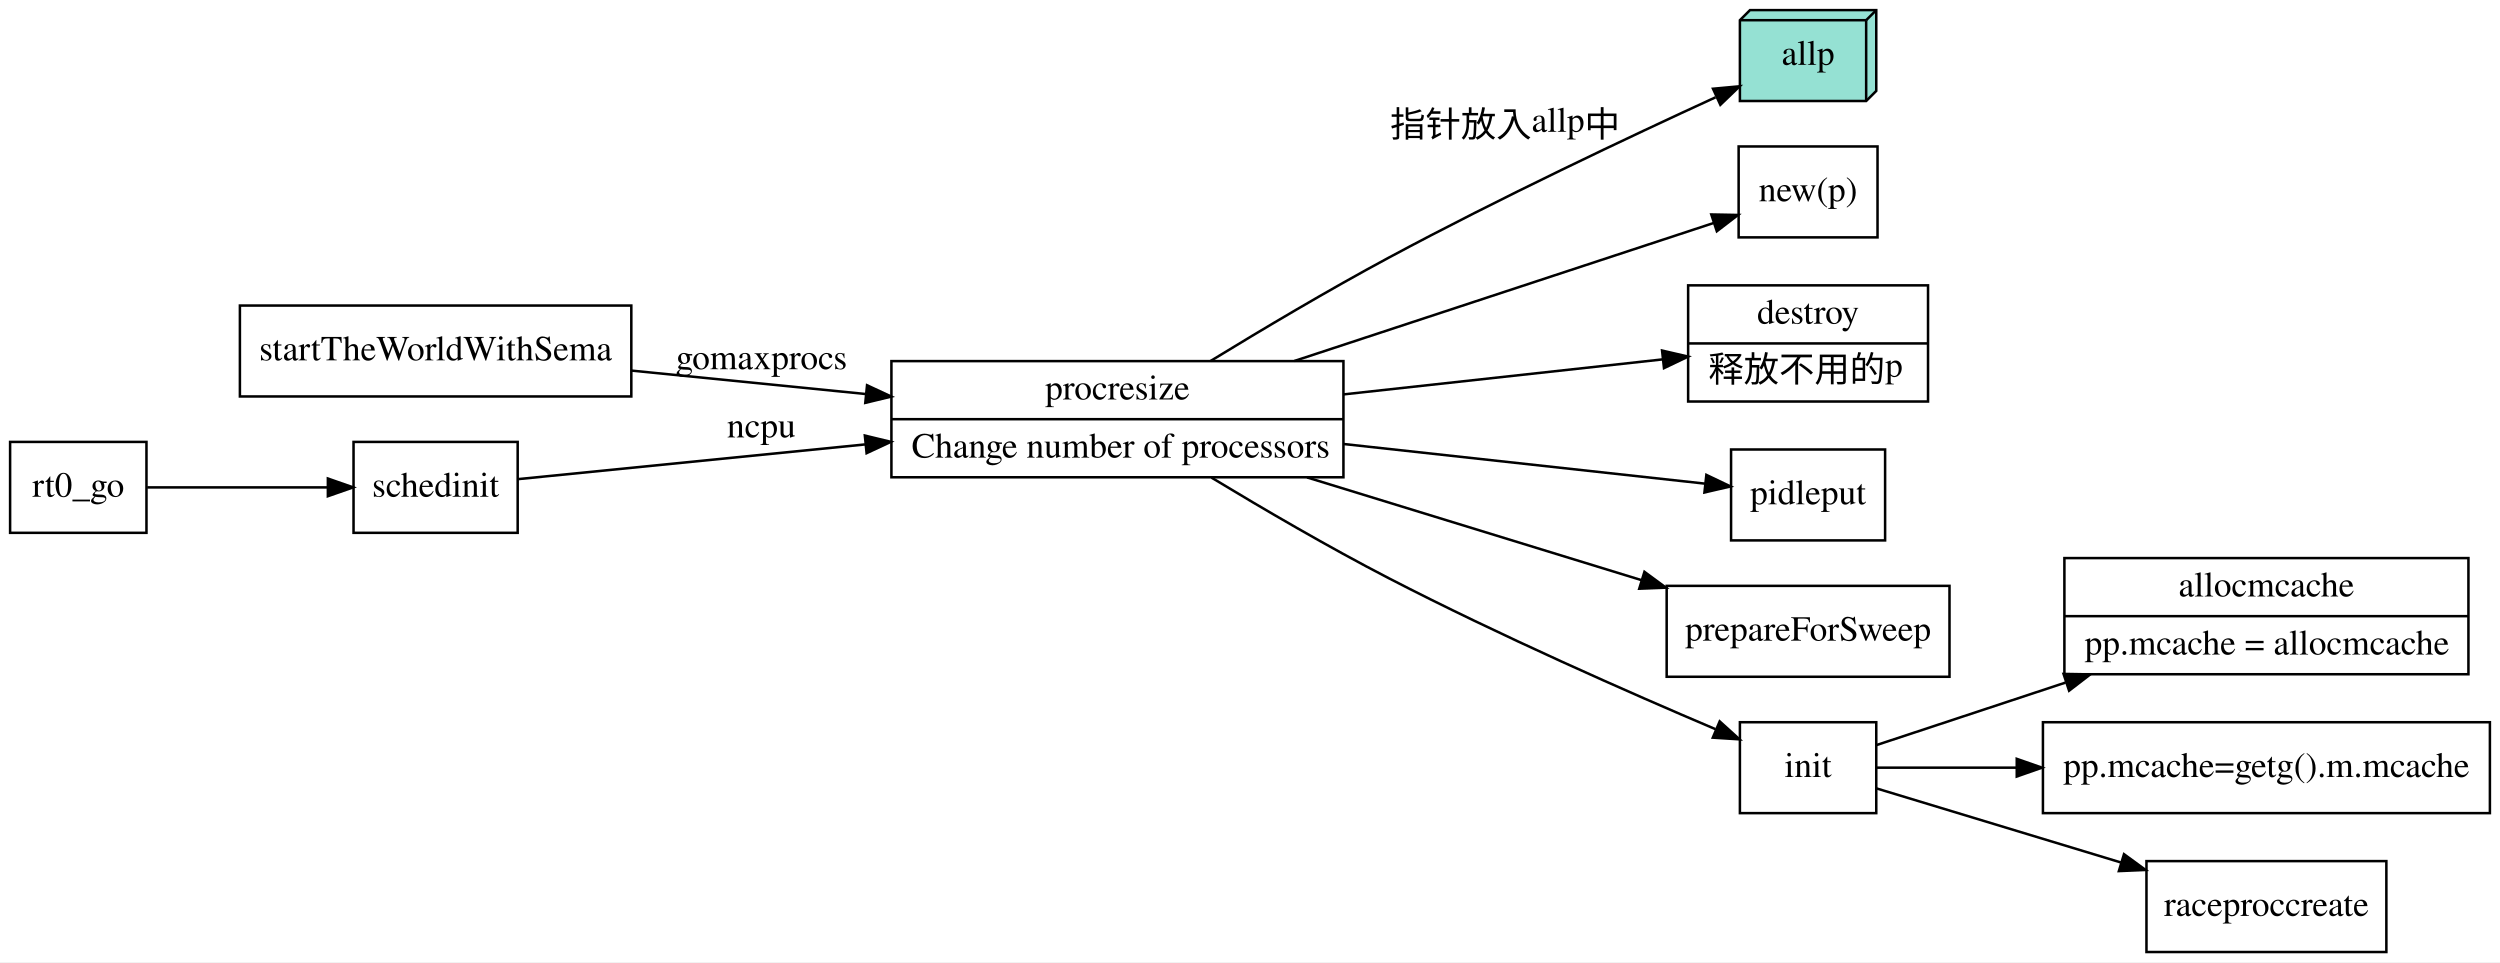
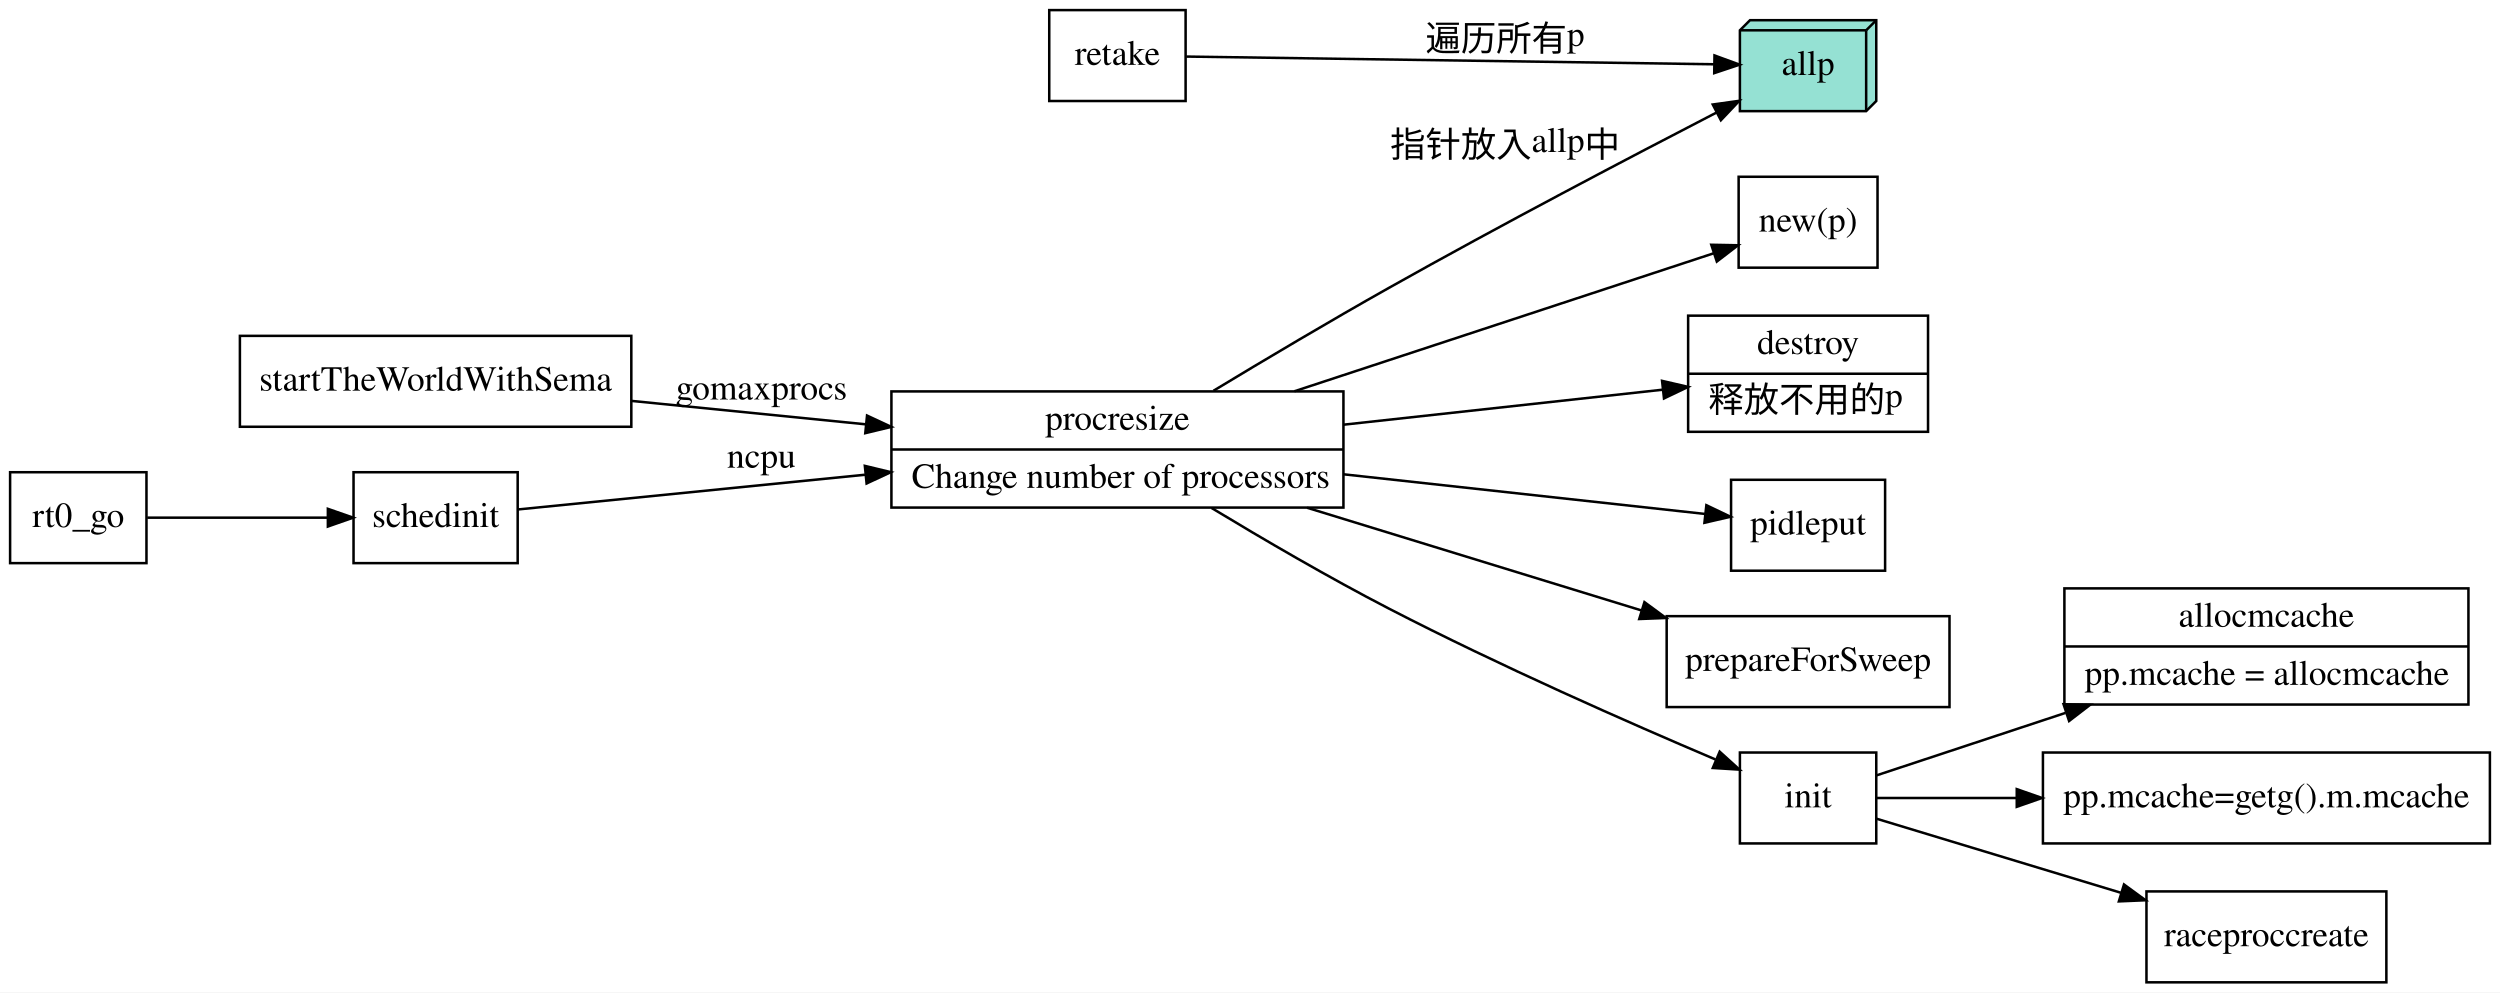
- <svg xmlns="http://www.w3.org/2000/svg" width="990pt" height="381pt" viewBox="0.00 0.00 990.00 381.00">
-   <g id="graph0" class="graph" transform="scale(1 1) rotate(0) translate(4 377)">
-     <polygon fill="#ffffff" stroke="transparent" points="-4,4 -4,-377 986,-377 986,4 -4,4" />
+ <svg xmlns="http://www.w3.org/2000/svg" width="990pt" height="393pt" viewBox="0.00 0.00 990.00 393.00">
+   <g id="graph0" class="graph" transform="scale(1 1) rotate(0) translate(4 389)">
+     <polygon fill="#ffffff" stroke="transparent" points="-4,4 -4,-389 986,-389 986,4 -4,4" />
    <g id="node1" class="node">
-       <polygon fill="#95e1d3" stroke="#000000" points="739,-373 689,-373 685,-369 685,-337 735,-337 739,-341 739,-373" />
-       <polyline fill="none" stroke="#000000" points="735,-369 685,-369 " />
-       <polyline fill="none" stroke="#000000" points="735,-369 735,-337 " />
-       <polyline fill="none" stroke="#000000" points="735,-369 739,-373 " />
-       <text text-anchor="middle" x="712" y="-351.3" font-family="Times,serif" font-size="14.00" fill="#000000">allp</text>
+       <polygon fill="none" stroke="#000000" points="465.5,-385 411.5,-385 411.5,-349 465.5,-349 465.5,-385" />
+       <text text-anchor="middle" x="438.5" y="-363.3" font-family="Times,serif" font-size="14.00" fill="#000000">retake</text>
    </g>
    <g id="node2" class="node">
+       <polygon fill="#95e1d3" stroke="#000000" points="739,-381 689,-381 685,-377 685,-345 735,-345 739,-349 739,-381" />
+       <polyline fill="none" stroke="#000000" points="735,-377 685,-377 " />
+       <polyline fill="none" stroke="#000000" points="735,-377 735,-345 " />
+       <polyline fill="none" stroke="#000000" points="735,-377 739,-381 " />
+       <text text-anchor="middle" x="712" y="-359.3" font-family="Times,serif" font-size="14.00" fill="#000000">allp</text>
+     </g>
+     <g id="edge1" class="edge">
+       <path fill="none" stroke="#000000" d="M465.724,-366.602C514.974,-365.882 618.923,-364.361 674.724,-363.545" />
+       <polygon fill="#000000" stroke="#000000" points="674.938,-367.043 684.886,-363.397 674.836,-360.043 674.938,-367.043" />
+       <text text-anchor="middle" x="592" y="-368.8" font-family="Times,serif" font-size="14.00" fill="#000000">遍历所有p</text>
+     </g>
+     <g id="node3" class="node">
      <polygon fill="none" stroke="#000000" points="739.5,-319 684.5,-319 684.5,-283 739.5,-283 739.5,-319" />
      <text text-anchor="middle" x="712" y="-297.3" font-family="Times,serif" font-size="14.00" fill="#000000">new(p)</text>
    </g>
-     <g id="node3" class="node">
+     <g id="node4" class="node">
      <polygon fill="none" stroke="#000000" points="664.5,-218 664.5,-264 759.5,-264 759.5,-218 664.5,-218" />
      <text text-anchor="middle" x="712" y="-248.8" font-family="Times,serif" font-size="14.00" fill="#000000">destroy</text>
      <polyline fill="none" stroke="#000000" points="664.5,-241 759.5,-241 " />
      <text text-anchor="start" x="672.5" y="-225.8" font-family="Times,serif" font-size="14.00" fill="#000000">释放不用的p</text>
    </g>
-     <g id="node4" class="node">
+     <g id="node5" class="node">
      <polygon fill="none" stroke="#000000" points="813.5,-110 813.5,-156 973.5,-156 973.5,-110 813.5,-110" />
      <text text-anchor="middle" x="893.5" y="-140.8" font-family="Times,serif" font-size="14.00" fill="#000000">allocmcache</text>
      <polyline fill="none" stroke="#000000" points="813.5,-133 973.5,-133 " />
      <text text-anchor="start" x="821.5" y="-117.8" font-family="Times,serif" font-size="14.00" fill="#000000">pp.mcache = allocmcache</text>
    </g>
-     <g id="node5" class="node">
+     <g id="node6" class="node">
      <polygon fill="none" stroke="#000000" points="805,-55 805,-91 982,-91 982,-55 805,-55" />
      <text text-anchor="middle" x="893.5" y="-69.3" font-family="Times,serif" font-size="14.00" fill="#000000">pp.mcache=getg().m.mcache</text>
    </g>
-     <g id="node6" class="node">
+     <g id="node7" class="node">
      <polygon fill="none" stroke="#000000" points="349,-188 349,-234 528,-234 528,-188 349,-188" />
      <text text-anchor="middle" x="438.5" y="-218.8" font-family="Times,serif" font-size="14.00" fill="#000000">procresize</text>
      <polyline fill="none" stroke="#000000" points="349,-211 528,-211 " />
      <text text-anchor="start" x="357" y="-195.8" font-family="Times,serif" font-size="14.00" fill="#000000">Change number of processors</text>
    </g>
-     <g id="edge9" class="edge">
-       <path fill="none" stroke="#000000" d="M475.351,-234.03C495.893,-246.59 522.083,-262.15 546,-275 589.732,-298.497 641.442,-322.904 675.389,-338.483" />
-       <polygon fill="#000000" stroke="#000000" points="674.348,-341.855 684.898,-342.829 677.258,-335.489 674.348,-341.855" />
-       <text text-anchor="middle" x="592" y="-322.8" font-family="Times,serif" font-size="14.00" fill="#000000">指针放入allp中</text>
+     <g id="edge10" class="edge">
+       <path fill="none" stroke="#000000" d="M476.541,-234.271C496.987,-246.62 522.713,-261.906 546,-275 590.181,-299.842 641.888,-326.949 675.707,-344.418" />
+       <polygon fill="#000000" stroke="#000000" points="674.258,-347.609 684.75,-349.08 677.465,-341.387 674.258,-347.609" />
+       <text text-anchor="middle" x="592" y="-326.8" font-family="Times,serif" font-size="14.00" fill="#000000">指针放入allp中</text>
    </g>
-     <g id="edge4" class="edge">
+     <g id="edge5" class="edge">
      <path fill="none" stroke="#000000" d="M508.578,-234.06C561.473,-251.466 631.988,-274.671 674.582,-288.687" />
      <polygon fill="#000000" stroke="#000000" points="673.672,-292.072 684.265,-291.873 675.86,-285.423 673.672,-292.072" />
    </g>
-     <g id="edge5" class="edge">
+     <g id="edge6" class="edge">
      <path fill="none" stroke="#000000" d="M528.054,-220.823C569.635,-225.384 617.852,-230.673 654.486,-234.691" />
      <polygon fill="#000000" stroke="#000000" points="654.175,-238.178 664.497,-235.789 654.938,-231.22 654.175,-238.178" />
    </g>
-     <g id="node10" class="node">
+     <g id="node11" class="node">
      <polygon fill="none" stroke="#000000" points="742.5,-199 681.5,-199 681.5,-163 742.5,-163 742.5,-199" />
      <text text-anchor="middle" x="712" y="-177.3" font-family="Times,serif" font-size="14.00" fill="#000000">pidleput</text>
    </g>
-     <g id="edge6" class="edge">
+     <g id="edge7" class="edge">
      <path fill="none" stroke="#000000" d="M528.054,-201.177C576.328,-195.882 633.546,-189.606 671.2,-185.475" />
      <polygon fill="#000000" stroke="#000000" points="671.719,-188.94 681.278,-184.37 670.956,-181.981 671.719,-188.94" />
    </g>
-     <g id="node11" class="node">
+     <g id="node12" class="node">
      <polygon fill="none" stroke="#000000" points="768,-145 656,-145 656,-109 768,-109 768,-145" />
      <text text-anchor="middle" x="712" y="-123.3" font-family="Times,serif" font-size="14.00" fill="#000000">prepareForSweep</text>
    </g>
-     <g id="edge7" class="edge">
+     <g id="edge8" class="edge">
      <path fill="none" stroke="#000000" d="M513.597,-187.935C555.087,-175.193 606.154,-159.508 646.088,-147.244" />
      <polygon fill="#000000" stroke="#000000" points="647.195,-150.565 655.727,-144.283 645.14,-143.873 647.195,-150.565" />
    </g>
-     <g id="node12" class="node">
+     <g id="node13" class="node">
      <polygon fill="none" stroke="#000000" points="739,-91 685,-91 685,-55 739,-55 739,-91" />
      <text text-anchor="middle" x="712" y="-69.3" font-family="Times,serif" font-size="14.00" fill="#000000">init</text>
    </g>
-     <g id="edge8" class="edge">
+     <g id="edge9" class="edge">
      <path fill="none" stroke="#000000" d="M475.764,-187.851C496.207,-175.487 522.173,-160.321 546,-148 589.592,-125.459 641.332,-102.687 675.324,-88.246" />
      <polygon fill="#000000" stroke="#000000" points="676.998,-91.339 684.846,-84.222 674.273,-84.891 676.998,-91.339" />
    </g>
-     <g id="node7" class="node">
+     <g id="node8" class="node">
      <polygon fill="none" stroke="#000000" points="246,-256 91,-256 91,-220 246,-220 246,-256" />
      <text text-anchor="middle" x="168.5" y="-234.3" font-family="Times,serif" font-size="14.00" fill="#000000">startTheWorldWithSema</text>
    </g>
-     <g id="edge1" class="edge">
+     <g id="edge2" class="edge">
      <path fill="none" stroke="#000000" d="M246.233,-230.227C275.066,-227.343 308.177,-224.032 338.706,-220.979" />
      <polygon fill="#000000" stroke="#000000" points="339.348,-224.433 348.95,-219.955 338.651,-217.468 339.348,-224.433" />
      <text text-anchor="middle" x="297.5" y="-230.8" font-family="Times,serif" font-size="14.00" fill="#000000">gomaxprocs</text>
    </g>
-     <g id="node8" class="node">
+     <g id="node9" class="node">
      <polygon fill="none" stroke="#000000" points="54,-202 0,-202 0,-166 54,-166 54,-202" />
      <text text-anchor="middle" x="27" y="-180.3" font-family="Times,serif" font-size="14.00" fill="#000000">rt0_go</text>
    </g>
-     <g id="node9" class="node">
+     <g id="node10" class="node">
      <polygon fill="none" stroke="#000000" points="201,-202 136,-202 136,-166 201,-166 201,-202" />
      <text text-anchor="middle" x="168.5" y="-180.3" font-family="Times,serif" font-size="14.00" fill="#000000">schedinit</text>
    </g>
-     <g id="edge2" class="edge">
+     <g id="edge3" class="edge">
      <path fill="none" stroke="#000000" d="M54.283,-184C74.479,-184 102.391,-184 125.567,-184" />
      <polygon fill="#000000" stroke="#000000" points="125.837,-187.5 135.837,-184 125.837,-180.5 125.837,-187.5" />
    </g>
-     <g id="edge3" class="edge">
+     <g id="edge4" class="edge">
      <path fill="none" stroke="#000000" d="M201.068,-187.257C235.048,-190.655 290.031,-196.153 338.533,-201.003" />
      <polygon fill="#000000" stroke="#000000" points="338.476,-204.515 348.775,-202.028 339.173,-197.55 338.476,-204.515" />
      <text text-anchor="middle" x="297.5" y="-203.8" font-family="Times,serif" font-size="14.00" fill="#000000">ncpu</text>
    </g>
-     <g id="edge10" class="edge">
+     <g id="edge11" class="edge">
      <path fill="none" stroke="#000000" d="M739.172,-81.983C759.077,-88.563 787.183,-97.854 813.966,-106.708" />
      <polygon fill="#000000" stroke="#000000" points="813.162,-110.128 823.755,-109.944 815.359,-103.482 813.162,-110.128" />
    </g>
-     <g id="edge11" class="edge">
+     <g id="edge12" class="edge">
      <path fill="none" stroke="#000000" d="M739.172,-73C754.3,-73 774.163,-73 794.583,-73" />
      <polygon fill="#000000" stroke="#000000" points="794.634,-76.5 804.634,-73 794.634,-69.5 794.634,-76.5" />
    </g>
-     <g id="node13" class="node">
+     <g id="node14" class="node">
      <polygon fill="none" stroke="#000000" points="941,-36 846,-36 846,0 941,0 941,-36" />
      <text text-anchor="middle" x="893.5" y="-14.3" font-family="Times,serif" font-size="14.00" fill="#000000">raceproccreate</text>
    </g>
-     <g id="edge12" class="edge">
+     <g id="edge13" class="edge">
      <path fill="none" stroke="#000000" d="M739.172,-64.766C764.625,-57.053 803.485,-45.277 835.842,-35.472" />
      <polygon fill="#000000" stroke="#000000" points="837.098,-38.749 845.654,-32.499 835.068,-32.05 837.098,-38.749" />
    </g>
  </g>
</svg>
